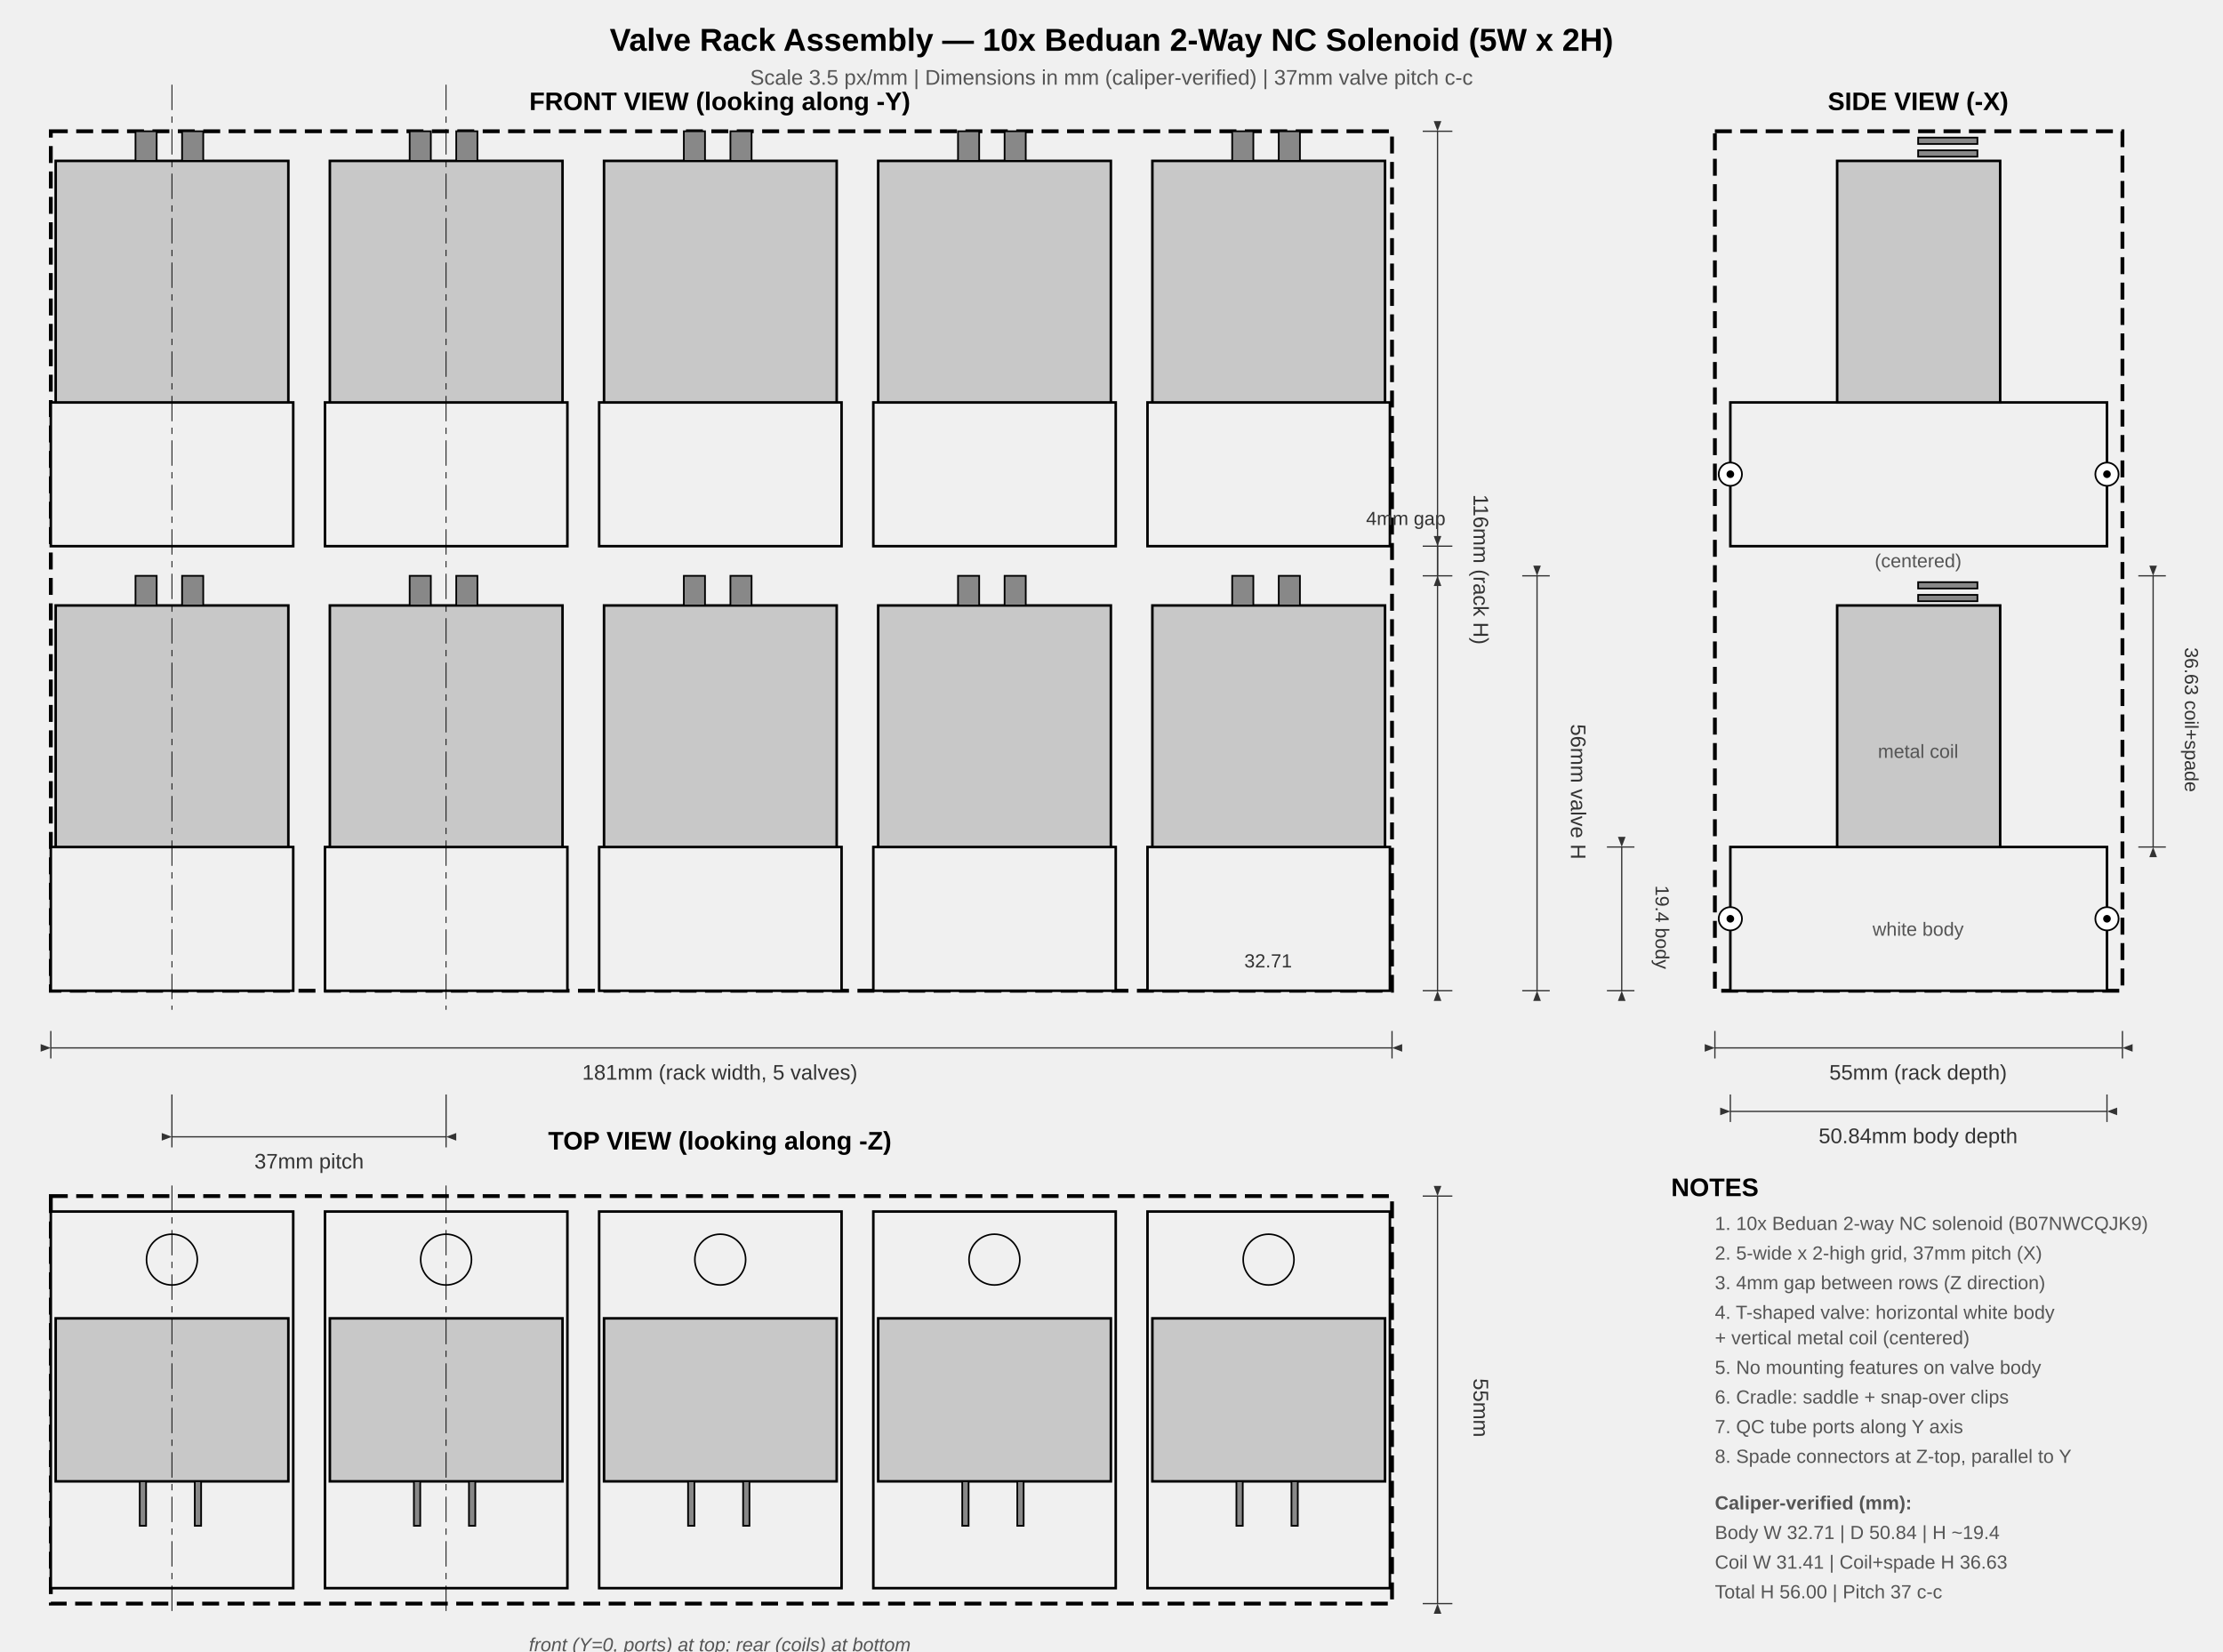
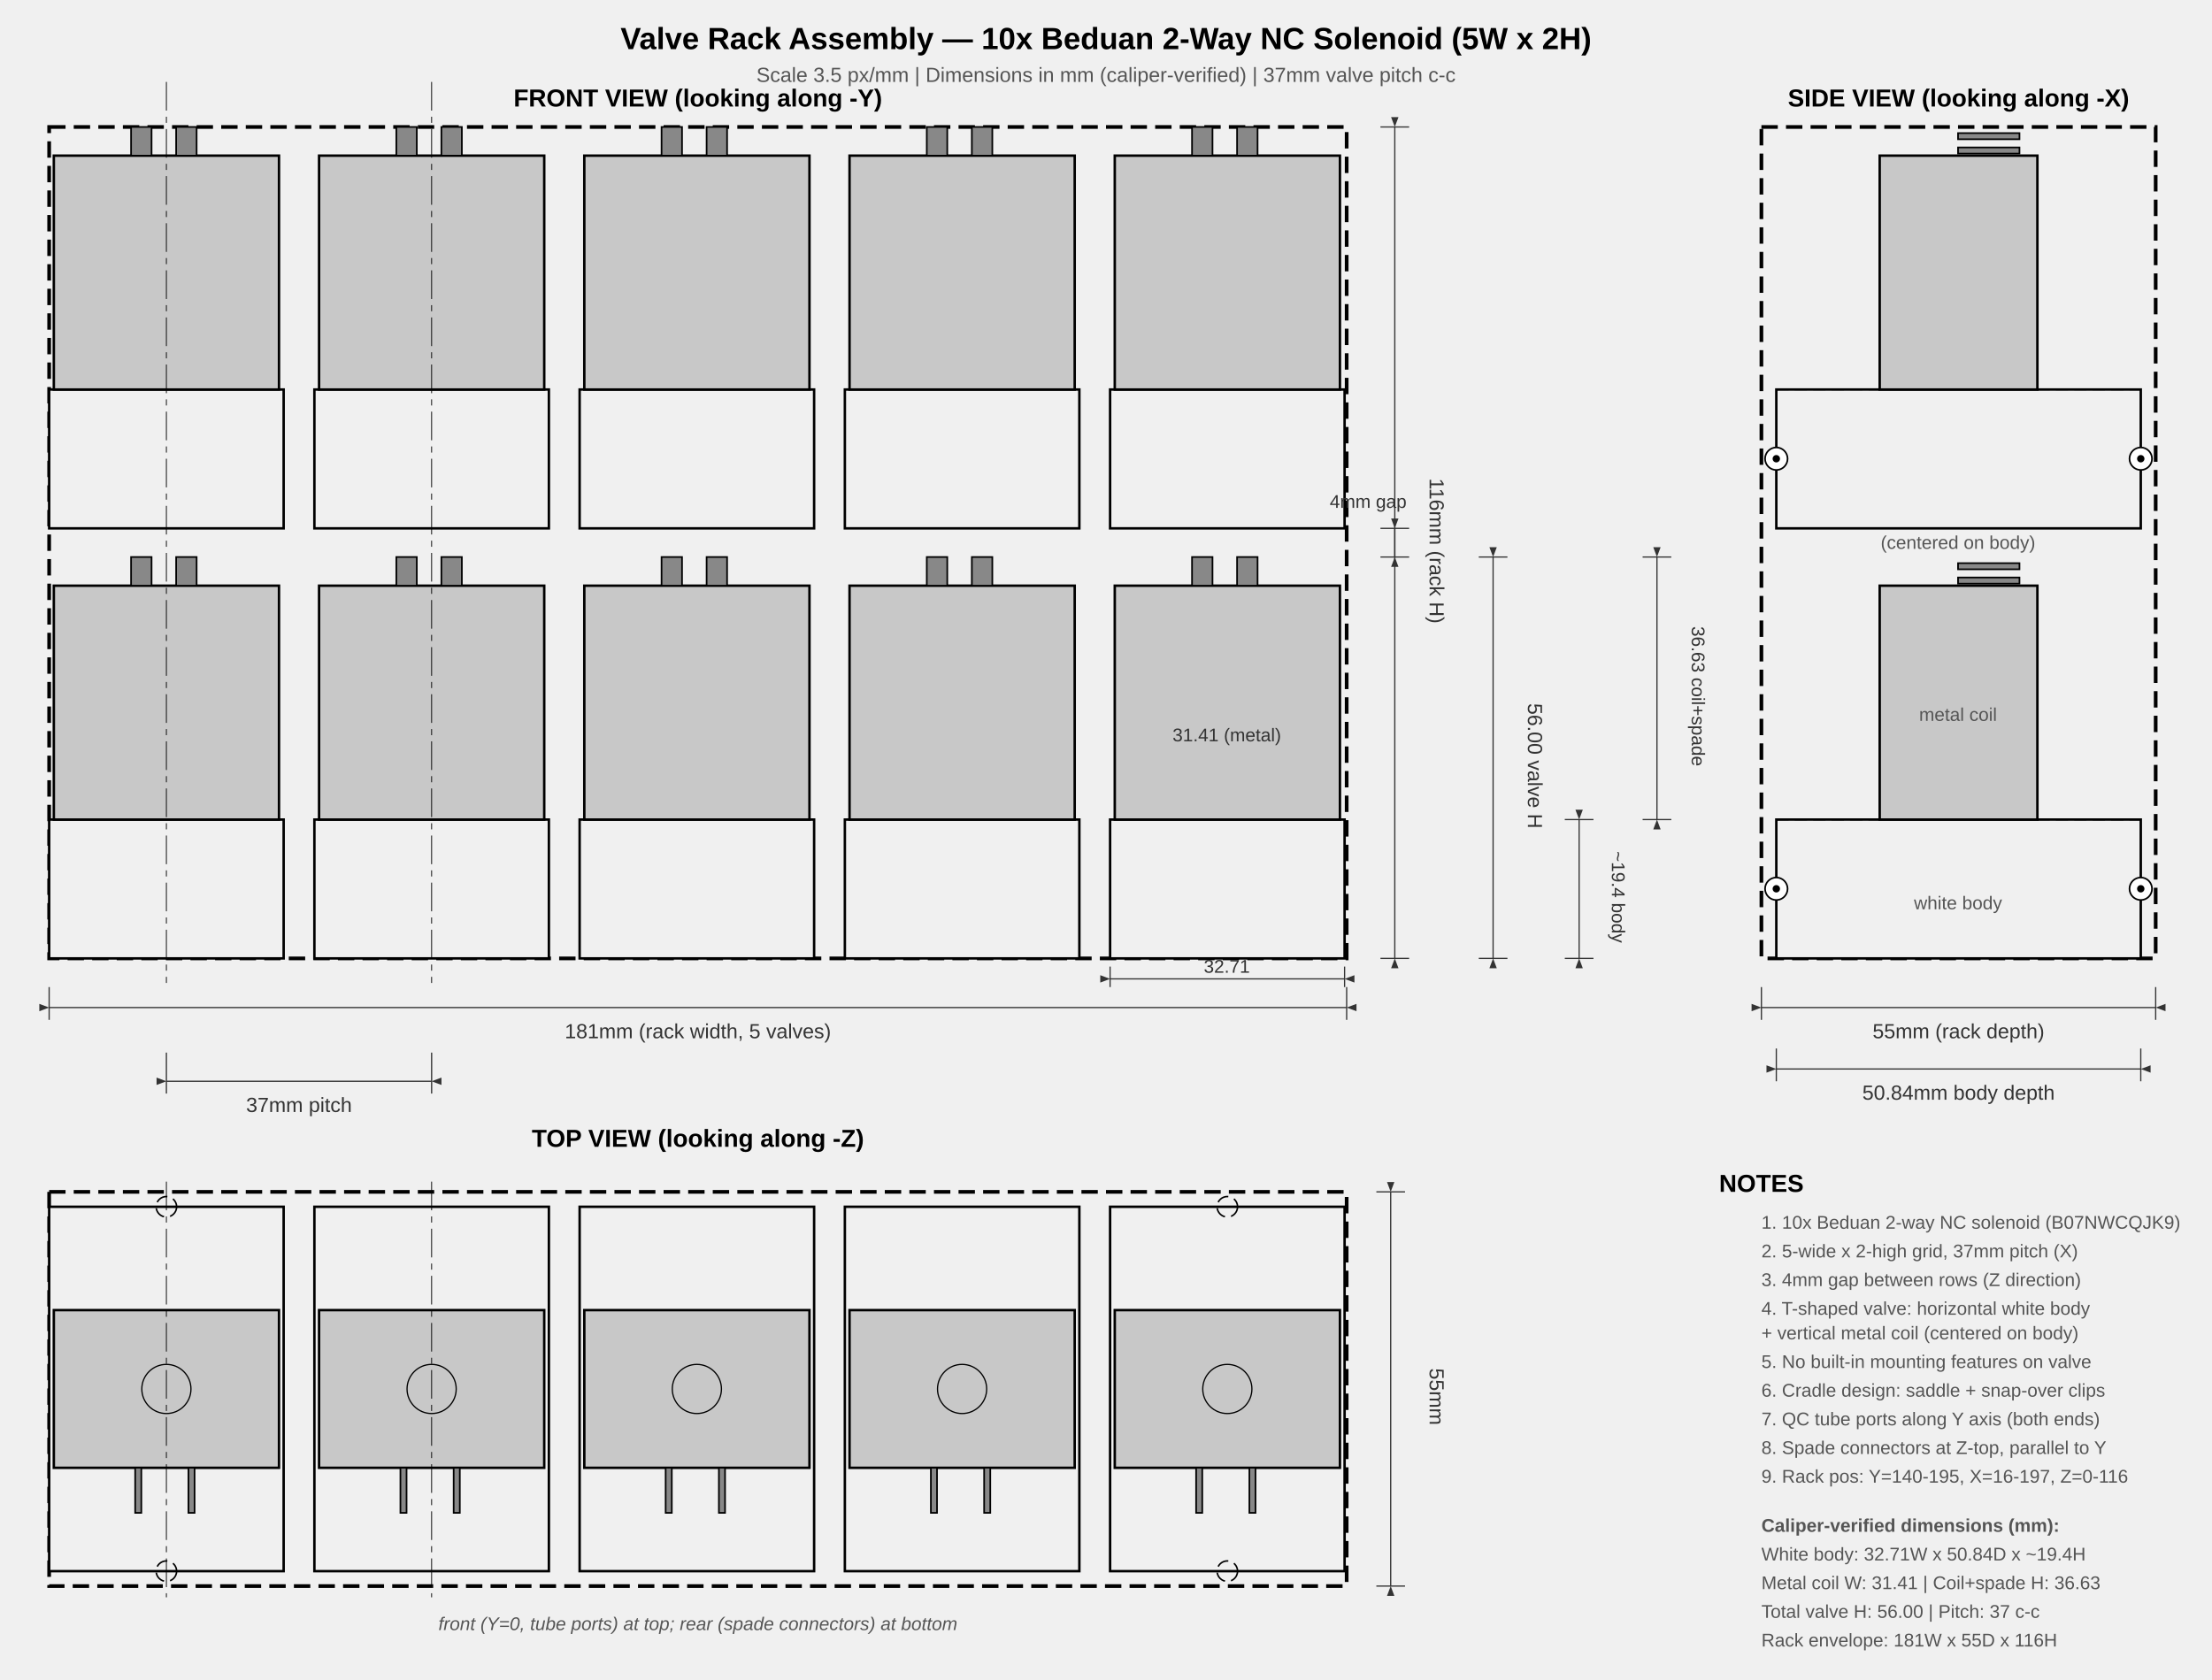
- <svg xmlns="http://www.w3.org/2000/svg" viewBox="0 0 1050 780" width="1050" height="780" font-family="Arial, Helvetica, sans-serif">
+ <svg xmlns="http://www.w3.org/2000/svg" viewBox="0 0 1080 820" width="1080" height="820" font-family="Arial, Helvetica, sans-serif">
  <style>
-     .outline { fill: none; stroke: #000; stroke-width: 1.5; }
-     .outline-thin { fill: none; stroke: #000; stroke-width: 0.75; }
-     .hidden { fill: none; stroke: #000; stroke-width: 0.75; stroke-dasharray: 6,3; }
-     .center { fill: none; stroke: #000; stroke-width: 0.4; stroke-dasharray: 12,3,3,3; }
-     .dim { fill: none; stroke: #333; stroke-width: 0.6; }
-     .dim-text { font-size: 10px; fill: #333; text-anchor: middle; }
-     .dim-sm { font-size: 9px; fill: #333; text-anchor: middle; }
-     .label { font-size: 12px; fill: #000; font-weight: bold; text-anchor: middle; }
-     .note { font-size: 9px; fill: #555; }
-     .title-text { font-size: 15px; fill: #000; font-weight: bold; text-anchor: middle; }
-     .subtitle { font-size: 10px; fill: #555; text-anchor: middle; }
-     .arrow { fill: #333; stroke: none; }
-     .wht { fill: #f0f0f0; stroke: #000; stroke-width: 1.2; }
-     .mtl { fill: #c8c8c8; stroke: #000; stroke-width: 1.2; }
-     .spd { fill: #888; stroke: #000; stroke-width: 0.8; }
-     .rack { fill: none; stroke: #000; stroke-width: 1.8; stroke-dasharray: 8,4; }
-     .port { fill: #fff; stroke: #000; stroke-width: 0.8; }
-     .port-hole { fill: #000; stroke: none; }
+     .outline       { fill: none; stroke: #000; stroke-width: 1.5; }
+     .outline-thin  { fill: none; stroke: #000; stroke-width: 0.75; }
+     .hidden        { fill: none; stroke: #000; stroke-width: 0.75; stroke-dasharray: 6,3; }
+     .center        { fill: none; stroke: #000; stroke-width: 0.4; stroke-dasharray: 14,3,3,3; }
+     .dim           { fill: none; stroke: #333; stroke-width: 0.6; }
+     .dim-text      { font-size: 10px; fill: #333; text-anchor: middle; }
+     .dim-sm        { font-size: 9px; fill: #333; text-anchor: middle; }
+     .label         { font-size: 12px; fill: #000; font-weight: bold; text-anchor: middle; }
+     .note          { font-size: 9px; fill: #555; }
+     .title-text    { font-size: 15px; fill: #000; font-weight: bold; text-anchor: middle; }
+     .subtitle      { font-size: 10px; fill: #555; text-anchor: middle; }
+     .arrow         { fill: #333; stroke: none; }
+     .wht           { fill: #f0f0f0; stroke: #000; stroke-width: 1.2; }
+     .mtl           { fill: #c8c8c8; stroke: #000; stroke-width: 1.2; }
+     .spd           { fill: #888; stroke: #000; stroke-width: 0.8; }
+     .rack          { fill: none; stroke: #000; stroke-width: 1.8; stroke-dasharray: 8,4; }
+     .port          { fill: #fff; stroke: #000; stroke-width: 0.8; }
+     .port-hole     { fill: #000; stroke: none; }
+     .boss          { fill: none; stroke: #000; stroke-width: 0.6; }
  </style>
  <defs>
    <marker id="aL" markerWidth="8" markerHeight="6" refX="8" refY="3" orient="auto">
      <path d="M0,0 L8,3 L0,6 Z" class="arrow" />
    </marker>
    <marker id="aR" markerWidth="8" markerHeight="6" refX="0" refY="3" orient="auto">
      <path d="M8,0 L0,3 L8,6 Z" class="arrow" />
    </marker>
  </defs>
-   <text x="525" y="24" class="title-text">Valve Rack Assembly — 10x Beduan 2-Way NC Solenoid (5W x 2H)</text>
-   <text x="525" y="40" class="subtitle">Scale 3.5 px/mm | Dimensions in mm (caliper-verified) | 37mm valve pitch c-c</text>
+   <text x="540" y="24" class="title-text">Valve Rack Assembly — 10x Beduan 2-Way NC Solenoid (5W x 2H)</text>
+   <text x="540" y="40" class="subtitle">Scale 3.5 px/mm | Dimensions in mm (caliper-verified) | 37mm valve pitch c-c</text>
  <g id="front-view" transform="translate(24,62)">
-     <text x="316" y="-10" class="label">FRONT VIEW (looking along -Y)</text>
+     <text x="316.75" y="-10" class="label">FRONT VIEW (looking along -Y)</text>
    <rect x="0" y="0" width="633.5" height="406" class="rack" />
-     <rect x="0" y="338.1" width="114.5" height="67.9" class="wht" />
-     <rect x="2.3" y="224" width="109.9" height="114.1" class="mtl" />
+     <rect x="0" y="338.2" width="114.49" height="67.80" class="wht" />
+     <rect x="2.28" y="224.0" width="109.94" height="114.21" class="mtl" />
    <rect x="40" y="210" width="10" height="14" class="spd" />
    <rect x="62" y="210" width="10" height="14" class="spd" />
-     <rect x="129.5" y="338.1" width="114.5" height="67.9" class="wht" />
-     <rect x="131.8" y="224" width="109.9" height="114.1" class="mtl" />
+     <rect x="129.5" y="338.2" width="114.49" height="67.80" class="wht" />
+     <rect x="131.78" y="224.0" width="109.94" height="114.21" class="mtl" />
    <rect x="169.5" y="210" width="10" height="14" class="spd" />
    <rect x="191.5" y="210" width="10" height="14" class="spd" />
-     <rect x="259" y="338.1" width="114.5" height="67.9" class="wht" />
-     <rect x="261.3" y="224" width="109.9" height="114.1" class="mtl" />
+     <rect x="259.0" y="338.2" width="114.49" height="67.80" class="wht" />
+     <rect x="261.28" y="224.0" width="109.94" height="114.21" class="mtl" />
    <rect x="299" y="210" width="10" height="14" class="spd" />
    <rect x="321" y="210" width="10" height="14" class="spd" />
-     <rect x="388.5" y="338.1" width="114.5" height="67.9" class="wht" />
-     <rect x="390.8" y="224" width="109.9" height="114.1" class="mtl" />
+     <rect x="388.5" y="338.2" width="114.49" height="67.80" class="wht" />
+     <rect x="390.78" y="224.0" width="109.94" height="114.21" class="mtl" />
    <rect x="428.5" y="210" width="10" height="14" class="spd" />
    <rect x="450.5" y="210" width="10" height="14" class="spd" />
-     <rect x="518" y="338.1" width="114.5" height="67.9" class="wht" />
-     <rect x="520.3" y="224" width="109.9" height="114.1" class="mtl" />
+     <rect x="518.0" y="338.2" width="114.49" height="67.80" class="wht" />
+     <rect x="520.28" y="224.0" width="109.94" height="114.21" class="mtl" />
    <rect x="558" y="210" width="10" height="14" class="spd" />
    <rect x="580" y="210" width="10" height="14" class="spd" />
-     <rect x="0" y="128.1" width="114.5" height="67.9" class="wht" />
-     <rect x="2.3" y="14" width="109.9" height="114.1" class="mtl" />
+     <rect x="0" y="128.2" width="114.49" height="67.80" class="wht" />
+     <rect x="2.28" y="14.0" width="109.94" height="114.21" class="mtl" />
    <rect x="40" y="0" width="10" height="14" class="spd" />
    <rect x="62" y="0" width="10" height="14" class="spd" />
-     <rect x="129.5" y="128.1" width="114.5" height="67.9" class="wht" />
-     <rect x="131.8" y="14" width="109.9" height="114.1" class="mtl" />
+     <rect x="129.5" y="128.2" width="114.49" height="67.80" class="wht" />
+     <rect x="131.78" y="14.0" width="109.94" height="114.21" class="mtl" />
    <rect x="169.5" y="0" width="10" height="14" class="spd" />
    <rect x="191.5" y="0" width="10" height="14" class="spd" />
-     <rect x="259" y="128.1" width="114.5" height="67.9" class="wht" />
-     <rect x="261.3" y="14" width="109.9" height="114.1" class="mtl" />
+     <rect x="259.0" y="128.2" width="114.49" height="67.80" class="wht" />
+     <rect x="261.28" y="14.0" width="109.94" height="114.21" class="mtl" />
    <rect x="299" y="0" width="10" height="14" class="spd" />
    <rect x="321" y="0" width="10" height="14" class="spd" />
-     <rect x="388.5" y="128.1" width="114.5" height="67.9" class="wht" />
-     <rect x="390.8" y="14" width="109.9" height="114.1" class="mtl" />
+     <rect x="388.5" y="128.2" width="114.49" height="67.80" class="wht" />
+     <rect x="390.78" y="14.0" width="109.94" height="114.21" class="mtl" />
    <rect x="428.5" y="0" width="10" height="14" class="spd" />
    <rect x="450.5" y="0" width="10" height="14" class="spd" />
-     <rect x="518" y="128.1" width="114.5" height="67.9" class="wht" />
-     <rect x="520.3" y="14" width="109.9" height="114.1" class="mtl" />
+     <rect x="518.0" y="128.2" width="114.49" height="67.80" class="wht" />
+     <rect x="520.28" y="14.0" width="109.94" height="114.21" class="mtl" />
    <rect x="558" y="0" width="10" height="14" class="spd" />
    <rect x="580" y="0" width="10" height="14" class="spd" />
-     <line x1="57.2" y1="-22" x2="57.2" y2="415" class="center" />
-     <line x1="186.7" y1="-22" x2="186.7" y2="415" class="center" />
-     <line x1="0" y1="425" x2="0" y2="438" class="dim" />
-     <line x1="633.5" y1="425" x2="633.5" y2="438" class="dim" />
-     <line x1="0" y1="433" x2="633.5" y2="433" class="dim" marker-start="url(#aL)" marker-end="url(#aR)" />
-     <text x="316" y="448" class="dim-text">181mm (rack width, 5 valves)</text>
-     <line x1="57.2" y1="455" x2="57.2" y2="480" class="dim" />
-     <line x1="186.7" y1="455" x2="186.7" y2="480" class="dim" />
-     <line x1="57.2" y1="475" x2="186.7" y2="475" class="dim" marker-start="url(#aL)" marker-end="url(#aR)" />
-     <text x="122" y="490" class="dim-text">37mm pitch</text>
-     <text x="575" y="395" class="dim-sm" fill="#555">32.71</text>
-     <line x1="648" y1="0" x2="662" y2="0" class="dim" />
-     <line x1="648" y1="406" x2="662" y2="406" class="dim" />
-     <line x1="655" y1="0" x2="655" y2="406" class="dim" marker-start="url(#aL)" marker-end="url(#aR)" />
-     <text x="672" y="207" class="dim-text" transform="rotate(90,672,207)">116mm (rack H)</text>
-     <line x1="695" y1="210" x2="708" y2="210" class="dim" />
-     <line x1="695" y1="406" x2="708" y2="406" class="dim" />
-     <line x1="702" y1="210" x2="702" y2="406" class="dim" marker-start="url(#aL)" marker-end="url(#aR)" />
-     <text x="718" y="312" class="dim-text" transform="rotate(90,718,312)">56mm valve H</text>
-     <line x1="735" y1="338.1" x2="748" y2="338.1" class="dim" />
-     <line x1="735" y1="406" x2="748" y2="406" class="dim" />
-     <line x1="742" y1="338.1" x2="742" y2="406" class="dim" marker-start="url(#aL)" marker-end="url(#aR)" />
-     <text x="758" y="376" class="dim-sm" transform="rotate(90,758,376)">19.4 body</text>
-     <line x1="648" y1="196" x2="662" y2="196" class="dim" />
-     <line x1="648" y1="210" x2="662" y2="210" class="dim" />
-     <line x1="655" y1="196" x2="655" y2="210" class="dim" marker-start="url(#aL)" marker-end="url(#aR)" />
-     <text x="640" y="186" class="dim-sm">4mm gap</text>
-   </g>
-   <g id="side-view" transform="translate(810,62)">
-     <text x="96" y="-10" class="label">SIDE VIEW (-X)</text>
+     <line x1="57.24" y1="-22" x2="57.24" y2="418" class="center" />
+     <line x1="186.74" y1="-22" x2="186.74" y2="418" class="center" />
+     <line x1="0" y1="420" x2="0" y2="436" class="dim" />
+     <line x1="633.5" y1="420" x2="633.5" y2="436" class="dim" />
+     <line x1="0" y1="430" x2="633.5" y2="430" class="dim" marker-start="url(#aL)" marker-end="url(#aR)" />
+     <text x="316.75" y="445" class="dim-text">181mm (rack width, 5 valves)</text>
+     <line x1="57.24" y1="452" x2="57.24" y2="472" class="dim" />
+     <line x1="186.74" y1="452" x2="186.74" y2="472" class="dim" />
+     <line x1="57.24" y1="466" x2="186.74" y2="466" class="dim" marker-start="url(#aL)" marker-end="url(#aR)" />
+     <text x="122" y="481" class="dim-text">37mm pitch</text>
+     <line x1="518.0" y1="410" x2="518.0" y2="420" class="dim" />
+     <line x1="632.49" y1="410" x2="632.49" y2="420" class="dim" />
+     <line x1="518.0" y1="416" x2="632.49" y2="416" class="dim" marker-start="url(#aL)" marker-end="url(#aR)" />
+     <text x="575" y="413" class="dim-sm">32.71</text>
+     <text x="575" y="300" class="dim-sm" fill="#777">31.41 (metal)</text>
+     <line x1="650" y1="0" x2="664" y2="0" class="dim" />
+     <line x1="650" y1="406" x2="664" y2="406" class="dim" />
+     <line x1="657" y1="0" x2="657" y2="406" class="dim" marker-start="url(#aL)" marker-end="url(#aR)" />
+     <text x="674" y="207" class="dim-text" transform="rotate(90,674,207)">116mm (rack H)</text>
+     <line x1="698" y1="210" x2="712" y2="210" class="dim" />
+     <line x1="698" y1="406" x2="712" y2="406" class="dim" />
+     <line x1="705" y1="210" x2="705" y2="406" class="dim" marker-start="url(#aL)" marker-end="url(#aR)" />
+     <text x="722" y="312" class="dim-text" transform="rotate(90,722,312)">56.00 valve H</text>
+     <line x1="740" y1="338.2" x2="754" y2="338.2" class="dim" />
+     <line x1="740" y1="406" x2="754" y2="406" class="dim" />
+     <line x1="747" y1="338.2" x2="747" y2="406" class="dim" marker-start="url(#aL)" marker-end="url(#aR)" />
+     <text x="763" y="376" class="dim-sm" transform="rotate(90,763,376)">~19.4 body</text>
+     <line x1="778" y1="210" x2="792" y2="210" class="dim" />
+     <line x1="778" y1="338.2" x2="792" y2="338.2" class="dim" />
+     <line x1="785" y1="210" x2="785" y2="338.2" class="dim" marker-start="url(#aL)" marker-end="url(#aR)" />
+     <text x="802" y="278" class="dim-sm" transform="rotate(90,802,278)">36.63 coil+spade</text>
+     <line x1="650" y1="196" x2="664" y2="196" class="dim" />
+     <line x1="650" y1="210" x2="664" y2="210" class="dim" />
+     <line x1="657" y1="196" x2="657" y2="210" class="dim" marker-start="url(#aL)" marker-end="url(#aR)" />
+     <text x="644" y="186" class="dim-sm">4mm gap</text>
+   </g>
+   <g id="side-view" transform="translate(860,62)">
+     <text x="96.25" y="-10" class="label">SIDE VIEW (looking along -X)</text>
    <rect x="0" y="0" width="192.5" height="406" class="rack" />
-     <rect x="7.3" y="338.1" width="177.9" height="67.9" class="wht" />
-     <rect x="57.75" y="224" width="77" height="114.1" class="mtl" />
-     <rect x="96" y="213" width="28" height="3" class="spd" />
-     <rect x="96" y="219" width="28" height="3" class="spd" />
-     <circle cx="7.3" cy="372" r="5.5" class="port" />
-     <circle cx="7.3" cy="372" r="1.8" class="port-hole" />
-     <circle cx="185.2" cy="372" r="5.5" class="port" />
-     <circle cx="185.2" cy="372" r="1.8" class="port-hole" />
-     <rect x="7.3" y="128.1" width="177.9" height="67.9" class="wht" />
-     <rect x="57.75" y="14" width="77" height="114.1" class="mtl" />
-     <rect x="96" y="3" width="28" height="3" class="spd" />
-     <rect x="96" y="9" width="28" height="3" class="spd" />
-     <circle cx="7.3" cy="162" r="5.5" class="port" />
-     <circle cx="7.3" cy="162" r="1.8" class="port-hole" />
-     <circle cx="185.2" cy="162" r="5.5" class="port" />
-     <circle cx="185.2" cy="162" r="1.8" class="port-hole" />
-     <text x="96" y="380" class="note" text-anchor="middle" font-size="8px">white body</text>
-     <text x="96" y="296" class="note" text-anchor="middle" font-size="8px">metal coil</text>
-     <text x="96" y="206" class="note" text-anchor="middle" font-size="8px">(centered)</text>
-     <line x1="0" y1="425" x2="0" y2="438" class="dim" />
-     <line x1="192.5" y1="425" x2="192.5" y2="438" class="dim" />
-     <line x1="0" y1="433" x2="192.5" y2="433" class="dim" marker-start="url(#aL)" marker-end="url(#aR)" />
-     <text x="96" y="448" class="dim-text">55mm (rack depth)</text>
-     <line x1="7.3" y1="455" x2="7.3" y2="468" class="dim" />
-     <line x1="185.2" y1="455" x2="185.2" y2="468" class="dim" />
-     <line x1="7.3" y1="463" x2="185.2" y2="463" class="dim" marker-start="url(#aL)" marker-end="url(#aR)" />
-     <text x="96" y="478" class="dim-text">50.84mm body depth</text>
-     <line x1="200" y1="210" x2="213" y2="210" class="dim" />
-     <line x1="200" y1="338.1" x2="213" y2="338.1" class="dim" />
-     <line x1="207" y1="210" x2="207" y2="338.1" class="dim" marker-start="url(#aL)" marker-end="url(#aR)" />
-     <text x="222" y="278" class="dim-sm" transform="rotate(90,222,278)">36.63 coil+spade</text>
-   </g>
-   <g id="top-view" transform="translate(24,565)">
-     <text x="316" y="-22" class="label">TOP VIEW (looking along -Z)</text>
+     <rect x="7.28" y="338.2" width="177.94" height="67.80" class="wht" />
+     <rect x="57.75" y="224.0" width="77.0" height="114.21" class="mtl" />
+     <rect x="96" y="213" width="30" height="3" class="spd" />
+     <rect x="96" y="220" width="30" height="3" class="spd" />
+     <circle cx="7.28" cy="372" r="5.5" class="port" />
+     <circle cx="7.28" cy="372" r="1.8" class="port-hole" />
+     <circle cx="185.22" cy="372" r="5.5" class="port" />
+     <circle cx="185.22" cy="372" r="1.8" class="port-hole" />
+     <line x1="7.28" y1="338.2" x2="57.75" y2="338.2" class="hidden" />
+     <line x1="134.75" y1="338.2" x2="185.22" y2="338.2" class="hidden" />
+     <rect x="7.28" y="128.2" width="177.94" height="67.80" class="wht" />
+     <rect x="57.75" y="14.0" width="77.0" height="114.21" class="mtl" />
+     <rect x="96" y="3" width="30" height="3" class="spd" />
+     <rect x="96" y="10" width="30" height="3" class="spd" />
+     <circle cx="7.28" cy="162" r="5.5" class="port" />
+     <circle cx="7.28" cy="162" r="1.8" class="port-hole" />
+     <circle cx="185.22" cy="162" r="5.5" class="port" />
+     <circle cx="185.22" cy="162" r="1.8" class="port-hole" />
+     <line x1="7.28" y1="128.2" x2="57.75" y2="128.2" class="hidden" />
+     <line x1="134.75" y1="128.2" x2="185.22" y2="128.2" class="hidden" />
+     <text x="96" y="382" class="note" text-anchor="middle" font-size="8px">white body</text>
+     <text x="96" y="290" class="note" text-anchor="middle" font-size="8px">metal coil</text>
+     <text x="96" y="206" class="note" text-anchor="middle" font-size="8px">(centered on body)</text>
+     <line x1="0" y1="420" x2="0" y2="436" class="dim" />
+     <line x1="192.5" y1="420" x2="192.5" y2="436" class="dim" />
+     <line x1="0" y1="430" x2="192.5" y2="430" class="dim" marker-start="url(#aL)" marker-end="url(#aR)" />
+     <text x="96.25" y="445" class="dim-text">55mm (rack depth)</text>
+     <line x1="7.28" y1="450" x2="7.28" y2="466" class="dim" />
+     <line x1="185.22" y1="450" x2="185.22" y2="466" class="dim" />
+     <line x1="7.28" y1="460" x2="185.22" y2="460" class="dim" marker-start="url(#aL)" marker-end="url(#aR)" />
+     <text x="96.25" y="475" class="dim-text">50.84mm body depth</text>
+   </g>
+   <g id="top-view" transform="translate(24,582)">
+     <text x="316.75" y="-22" class="label">TOP VIEW (looking along -Z)</text>
    <rect x="0" y="0" width="633.5" height="192.5" class="rack" />
-     <rect x="0" y="7.3" width="114.5" height="177.9" class="wht" />
-     <rect x="2.3" y="57.75" width="109.9" height="77" class="mtl" />
-     <rect x="42" y="134.75" width="3" height="21" class="spd" />
-     <rect x="68" y="134.75" width="3" height="21" class="spd" />
-     <circle cx="57.2" cy="30" r="12" class="outline-thin" fill="none" />
-     <rect x="129.5" y="7.3" width="114.5" height="177.9" class="wht" />
-     <rect x="131.8" y="57.75" width="109.9" height="77" class="mtl" />
-     <rect x="171.5" y="134.75" width="3" height="21" class="spd" />
-     <rect x="197.5" y="134.75" width="3" height="21" class="spd" />
-     <circle cx="186.7" cy="30" r="12" class="outline-thin" fill="none" />
-     <rect x="259" y="7.3" width="114.5" height="177.9" class="wht" />
-     <rect x="261.3" y="57.75" width="109.9" height="77" class="mtl" />
-     <rect x="301" y="134.75" width="3" height="21" class="spd" />
-     <rect x="327" y="134.75" width="3" height="21" class="spd" />
-     <circle cx="316.2" cy="30" r="12" class="outline-thin" fill="none" />
-     <rect x="388.5" y="7.3" width="114.5" height="177.9" class="wht" />
-     <rect x="390.8" y="57.75" width="109.9" height="77" class="mtl" />
-     <rect x="430.5" y="134.75" width="3" height="21" class="spd" />
-     <rect x="456.5" y="134.75" width="3" height="21" class="spd" />
-     <circle cx="445.7" cy="30" r="12" class="outline-thin" fill="none" />
-     <rect x="518" y="7.3" width="114.5" height="177.9" class="wht" />
-     <rect x="520.3" y="57.75" width="109.9" height="77" class="mtl" />
-     <rect x="560" y="134.75" width="3" height="21" class="spd" />
-     <rect x="586" y="134.75" width="3" height="21" class="spd" />
-     <circle cx="575.2" cy="30" r="12" class="outline-thin" fill="none" />
-     <line x1="57.2" y1="-5" x2="57.2" y2="198" class="center" />
-     <line x1="186.7" y1="-5" x2="186.7" y2="198" class="center" />
-     <text x="316" y="215" class="note" text-anchor="middle" font-style="italic" font-size="8px">front (Y=0, ports) at top; rear (coils) at bottom</text>
+     <rect x="0" y="7.28" width="114.49" height="177.94" class="wht" />
+     <rect x="2.28" y="57.75" width="109.94" height="77.0" class="mtl" />
+     <rect x="42" y="134.75" width="3" height="22" class="spd" />
+     <rect x="68" y="134.75" width="3" height="22" class="spd" />
+     <circle cx="57.24" cy="96.25" r="12" class="boss" />
+     <rect x="129.5" y="7.28" width="114.49" height="177.94" class="wht" />
+     <rect x="131.78" y="57.75" width="109.94" height="77.0" class="mtl" />
+     <rect x="171.5" y="134.75" width="3" height="22" class="spd" />
+     <rect x="197.5" y="134.75" width="3" height="22" class="spd" />
+     <circle cx="186.74" cy="96.25" r="12" class="boss" />
+     <rect x="259.0" y="7.28" width="114.49" height="177.94" class="wht" />
+     <rect x="261.28" y="57.75" width="109.94" height="77.0" class="mtl" />
+     <rect x="301" y="134.75" width="3" height="22" class="spd" />
+     <rect x="327" y="134.75" width="3" height="22" class="spd" />
+     <circle cx="316.24" cy="96.25" r="12" class="boss" />
+     <rect x="388.5" y="7.28" width="114.49" height="177.94" class="wht" />
+     <rect x="390.78" y="57.75" width="109.94" height="77.0" class="mtl" />
+     <rect x="430.5" y="134.75" width="3" height="22" class="spd" />
+     <rect x="456.5" y="134.75" width="3" height="22" class="spd" />
+     <circle cx="445.74" cy="96.25" r="12" class="boss" />
+     <rect x="518.0" y="7.28" width="114.49" height="177.94" class="wht" />
+     <rect x="520.28" y="57.75" width="109.94" height="77.0" class="mtl" />
+     <rect x="560" y="134.75" width="3" height="22" class="spd" />
+     <rect x="586" y="134.75" width="3" height="22" class="spd" />
+     <circle cx="575.24" cy="96.25" r="12" class="boss" />
+     <circle cx="57.24" cy="7.28" r="5" class="hidden" />
+     <circle cx="57.24" cy="185.22" r="5" class="hidden" />
+     <circle cx="575.24" cy="7.28" r="5" class="hidden" />
+     <circle cx="575.24" cy="185.22" r="5" class="hidden" />
+     <line x1="57.24" y1="-5" x2="57.24" y2="198" class="center" />
+     <line x1="186.74" y1="-5" x2="186.74" y2="198" class="center" />
+     <text x="316.75" y="214" class="note" text-anchor="middle" font-style="italic" font-size="8px">front (Y=0, tube ports) at top; rear (spade connectors) at bottom</text>
    <line x1="648" y1="0" x2="662" y2="0" class="dim" />
    <line x1="648" y1="192.5" x2="662" y2="192.5" class="dim" />
    <line x1="655" y1="0" x2="655" y2="192.5" class="dim" marker-start="url(#aL)" marker-end="url(#aR)" />
-     <text x="672" y="100" class="dim-text" transform="rotate(90,672,100)">55mm</text>
-   </g>
-   <g id="notes" transform="translate(810,565)">
+     <text x="674" y="100" class="dim-text" transform="rotate(90,674,100)">55mm</text>
+   </g>
+   <g id="notes" transform="translate(860,582)">
    <text x="0" y="0" class="label" text-anchor="start">NOTES</text>
-     <text x="0" y="16" class="note">1. 10x Beduan 2-way NC solenoid (B07NWCQJK9)</text>
-     <text x="0" y="30" class="note">2. 5-wide x 2-high grid, 37mm pitch (X)</text>
-     <text x="0" y="44" class="note">3. 4mm gap between rows (Z direction)</text>
-     <text x="0" y="58" class="note">4. T-shaped valve: horizontal white body</text>
-     <text x="0" y="70" class="note">   + vertical metal coil (centered)</text>
-     <text x="0" y="84" class="note">5. No mounting features on valve body</text>
-     <text x="0" y="98" class="note">6. Cradle: saddle + snap-over clips</text>
-     <text x="0" y="112" class="note">7. QC tube ports along Y axis</text>
-     <text x="0" y="126" class="note">8. Spade connectors at Z-top, parallel to Y</text>
-     <text x="0" y="148" class="note" font-weight="bold">Caliper-verified (mm):</text>
-     <text x="0" y="162" class="note">  Body W 32.71 | D 50.84 | H ~19.4</text>
-     <text x="0" y="176" class="note">  Coil W 31.41 | Coil+spade H 36.63</text>
-     <text x="0" y="190" class="note">  Total H 56.00 | Pitch 37 c-c</text>
+     <text x="0" y="18" class="note">1. 10x Beduan 2-way NC solenoid (B07NWCQJK9)</text>
+     <text x="0" y="32" class="note">2. 5-wide x 2-high grid, 37mm pitch (X)</text>
+     <text x="0" y="46" class="note">3. 4mm gap between rows (Z direction)</text>
+     <text x="0" y="60" class="note">4. T-shaped valve: horizontal white body</text>
+     <text x="0" y="72" class="note">   + vertical metal coil (centered on body)</text>
+     <text x="0" y="86" class="note">5. No built-in mounting features on valve</text>
+     <text x="0" y="100" class="note">6. Cradle design: saddle + snap-over clips</text>
+     <text x="0" y="114" class="note">7. QC tube ports along Y axis (both ends)</text>
+     <text x="0" y="128" class="note">8. Spade connectors at Z-top, parallel to Y</text>
+     <text x="0" y="142" class="note">9. Rack pos: Y=140-195, X=16-197, Z=0-116</text>
+     <text x="0" y="166" class="note" font-weight="bold">Caliper-verified dimensions (mm):</text>
+     <text x="0" y="180" class="note">  White body: 32.71W x 50.84D x ~19.4H</text>
+     <text x="0" y="194" class="note">  Metal coil W: 31.41 | Coil+spade H: 36.63</text>
+     <text x="0" y="208" class="note">  Total valve H: 56.00 | Pitch: 37 c-c</text>
+     <text x="0" y="222" class="note">  Rack envelope: 181W x 55D x 116H</text>
  </g>
</svg>
